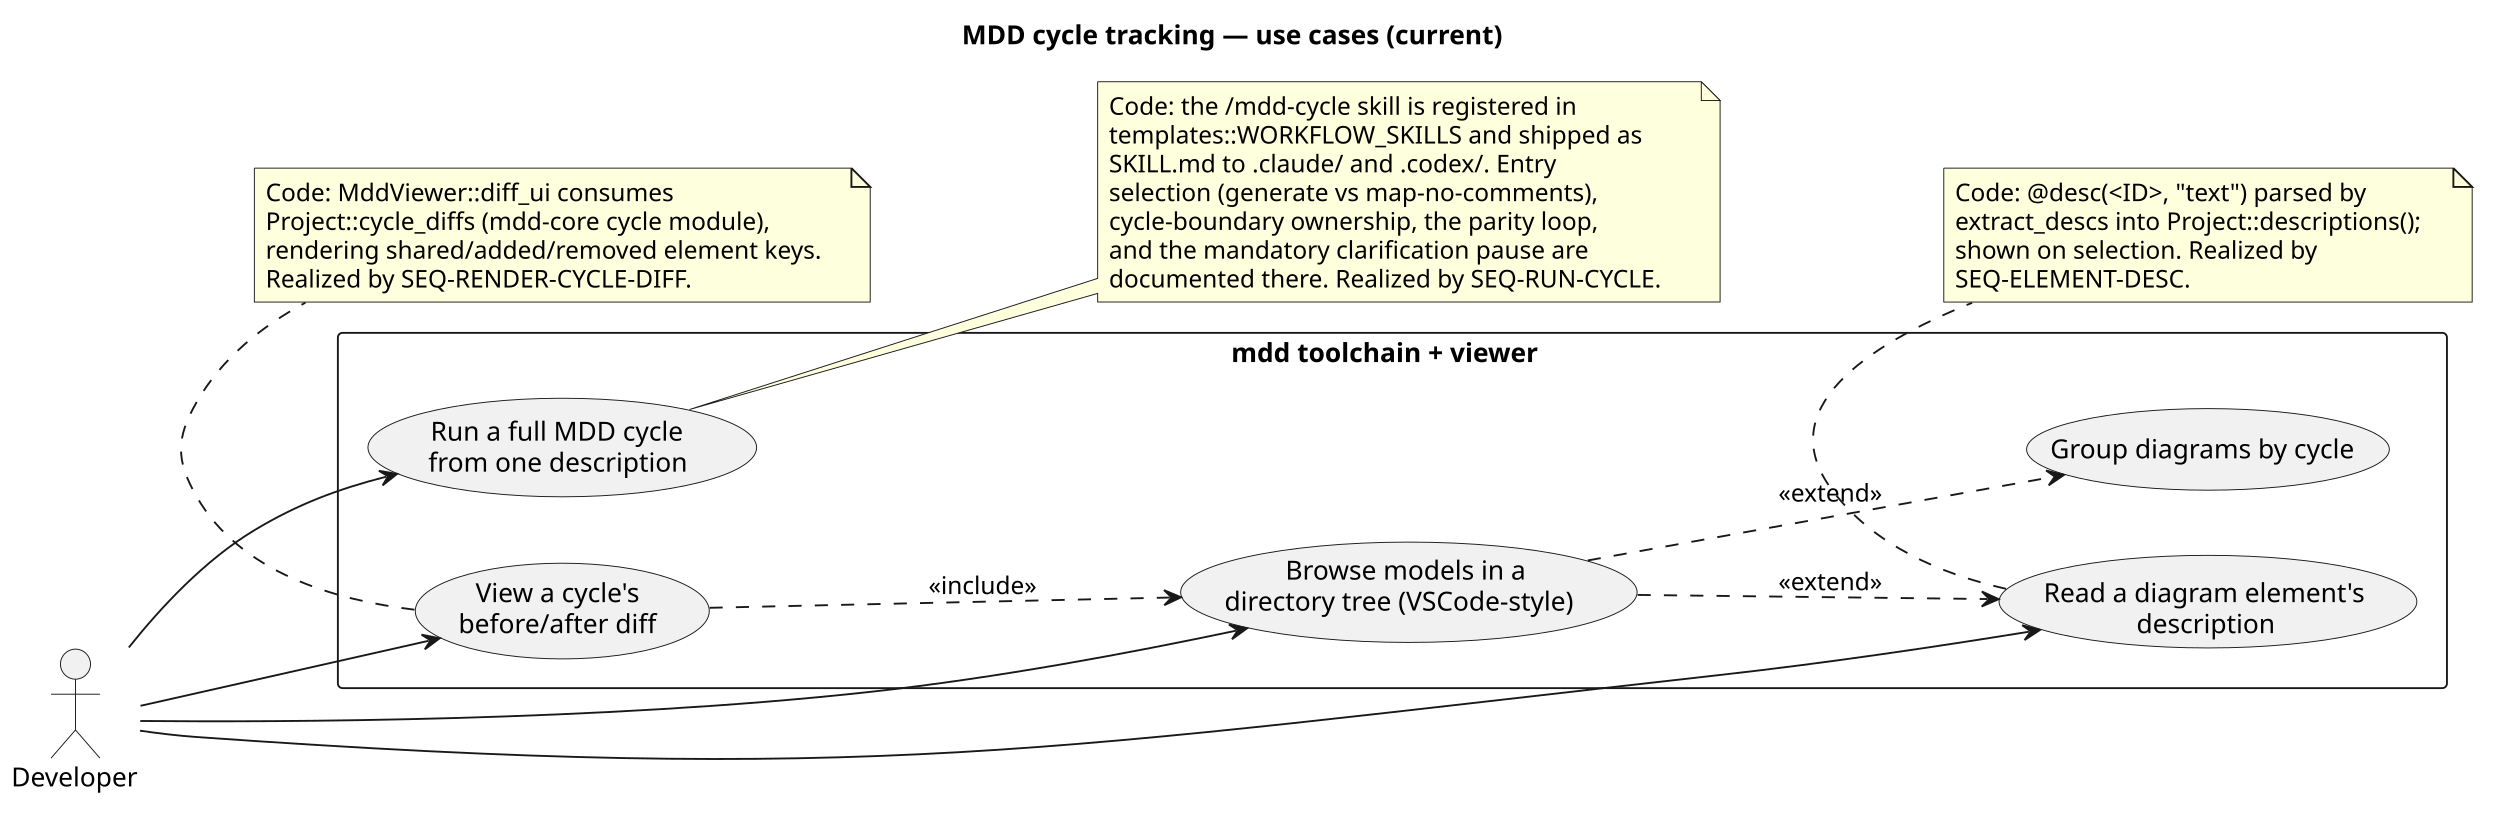
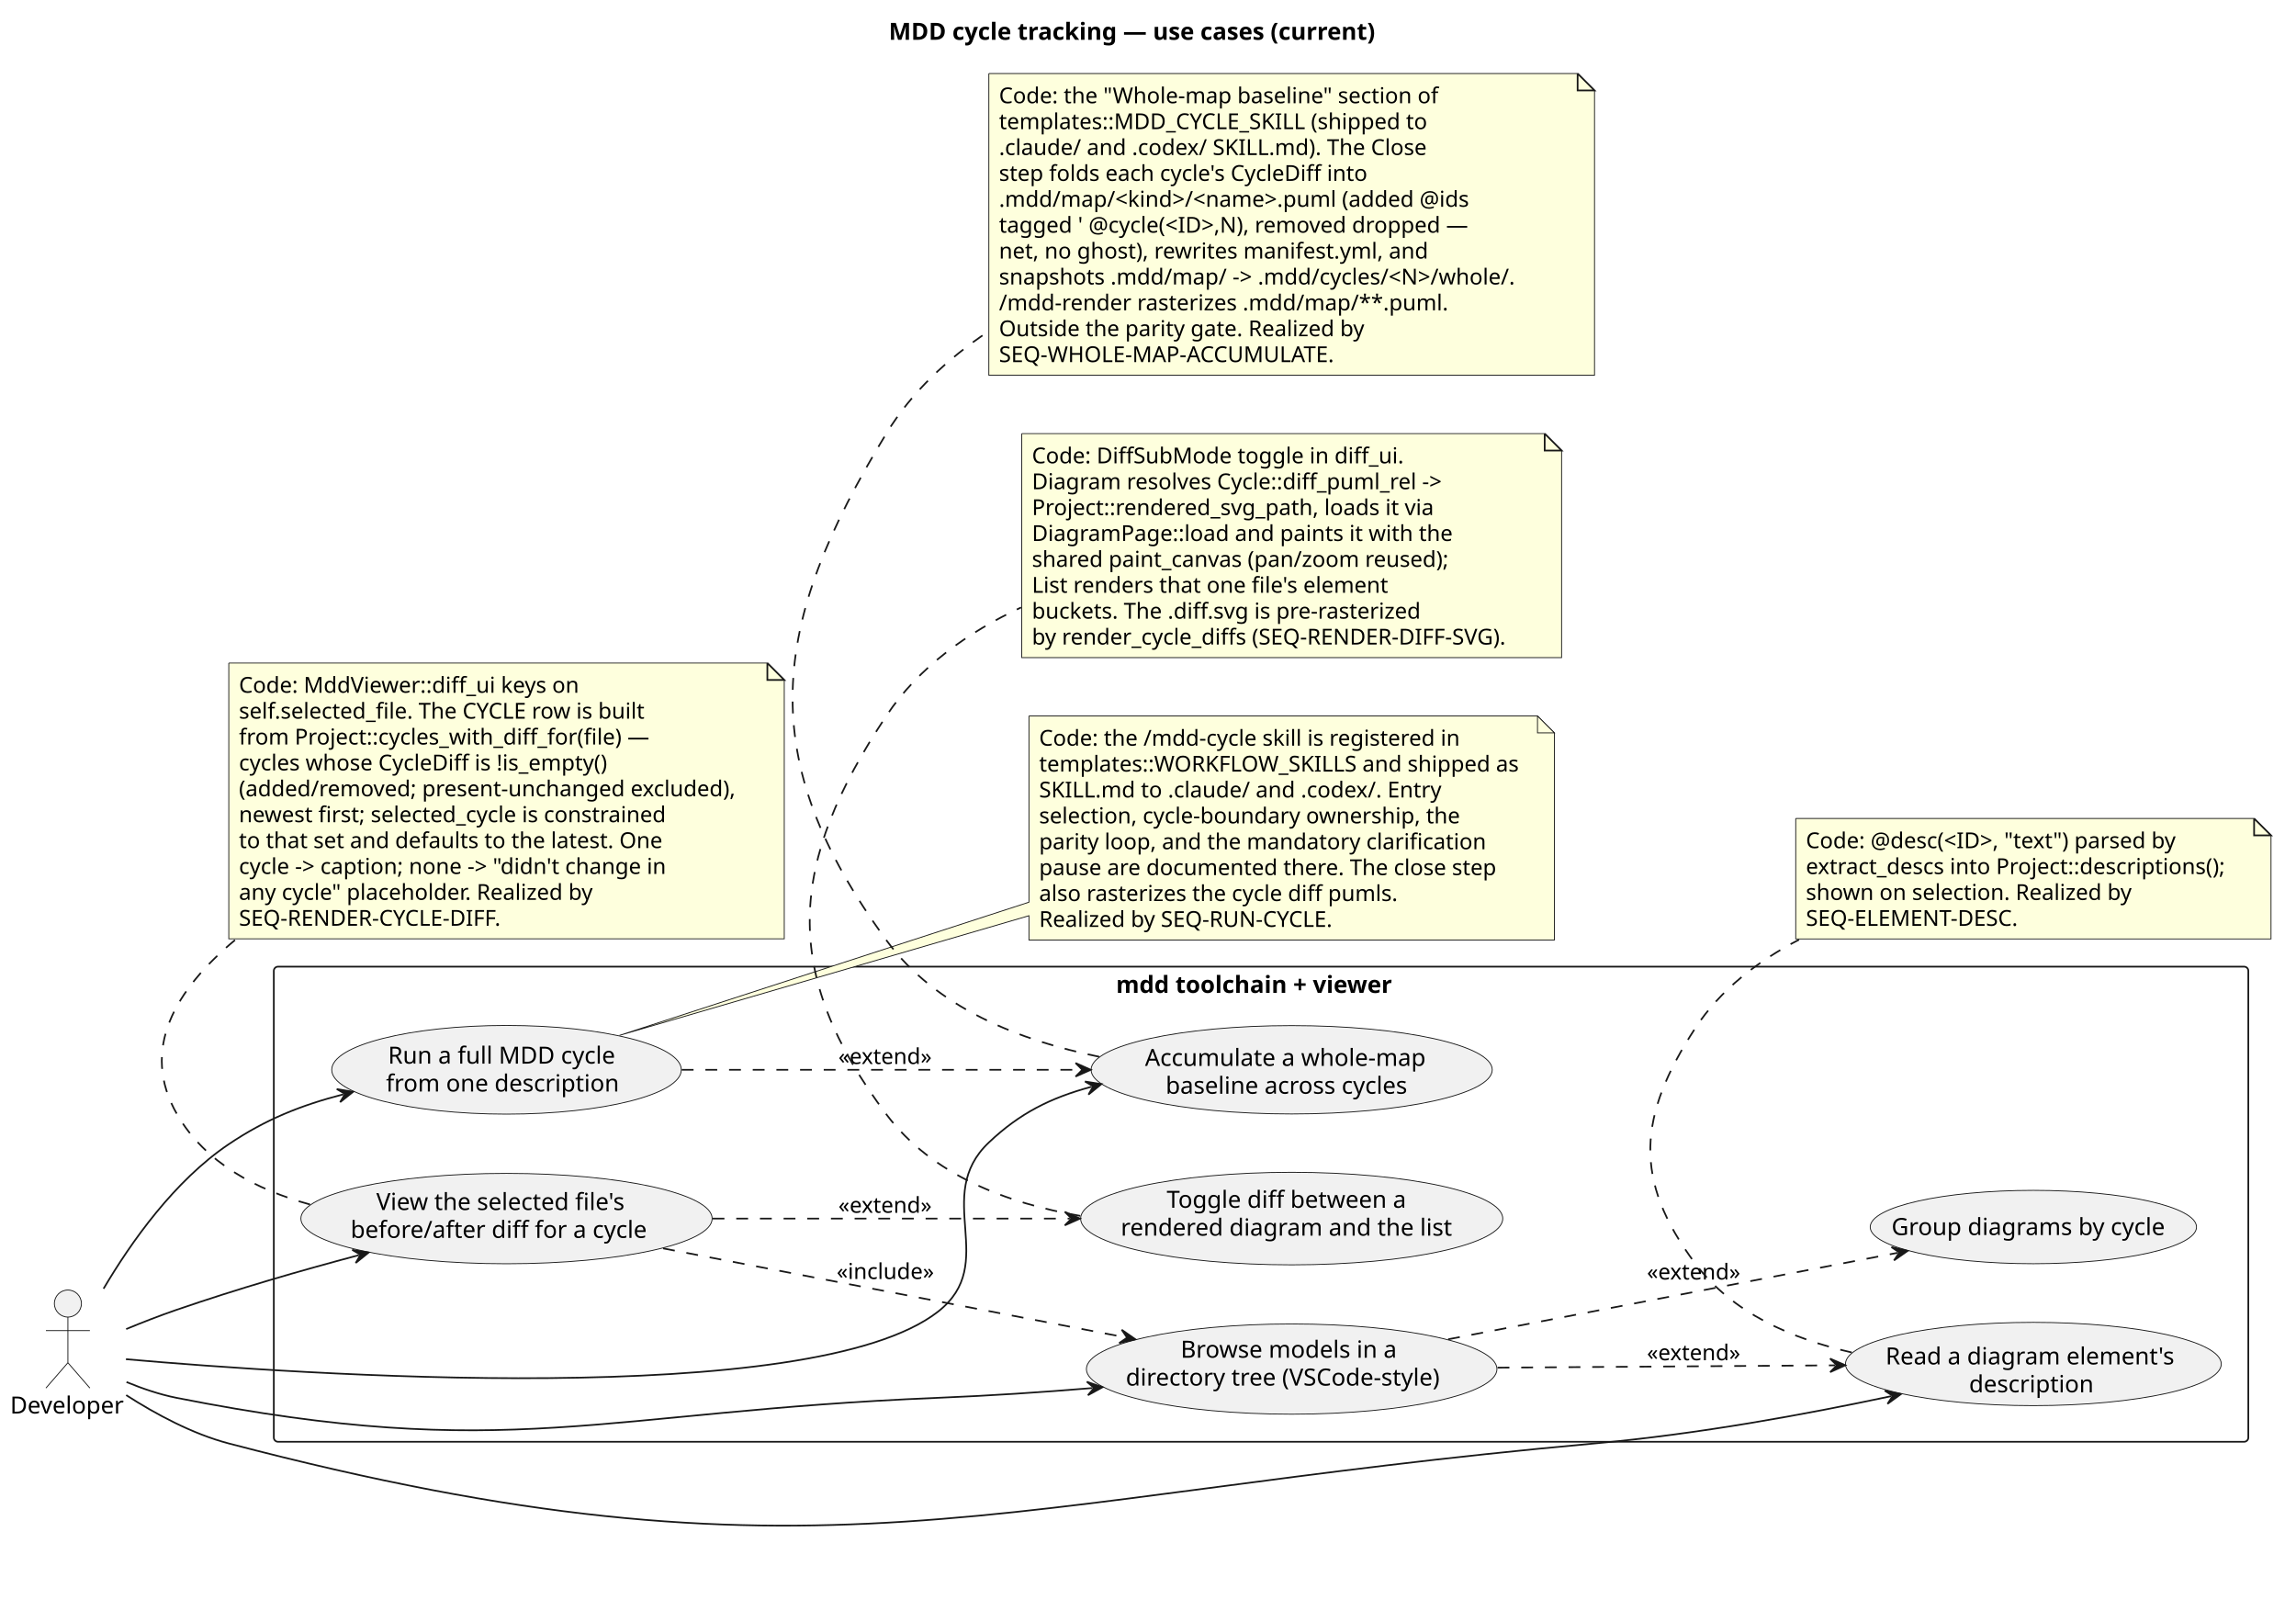
- <svg xmlns="http://www.w3.org/2000/svg" contentStyleType="text/css" data-diagram-type="DESCRIPTION" height="434px" preserveAspectRatio="none" style="width:1330px;height:434px;background:#FFFFFF;" version="1.1" viewBox="0 0 1330 434" width="1330px" zoomAndPan="magnify">
+ <svg xmlns="http://www.w3.org/2000/svg" contentStyleType="text/css" data-diagram-type="DESCRIPTION" height="959px" preserveAspectRatio="none" style="width:1358px;height:959px;background:#FFFFFF;" version="1.1" viewBox="0 0 1358 959" width="1358px" zoomAndPan="magnify">
  <defs />
  <g>
-     <g class="title" data-source-line="18">
-       <text fill="#000000" font-family="sans-serif" font-size="14" font-weight="700" lengthAdjust="spacing" textLength="299.831" x="511.683" y="23.535">MDD cycle tracking — use cases (current)</text>
+     <g class="title" data-source-line="22">
+       <text fill="#000000" font-family="sans-serif" font-size="14" font-weight="700" lengthAdjust="spacing" textLength="299.831" x="525.693" y="23.535">MDD cycle tracking — use cases (current)</text>
    </g>
-     <g class="cluster" data-qualified-name="mdd toolchain . viewer" data-source-line="24" id="ent0003">
-       <rect fill="none" height="189" rx="2.5" ry="2.5" style="stroke:#181818;stroke-width:1;" width="1122.03" x="179.75" y="177.078" />
-       <text fill="#000000" font-family="sans-serif" font-size="14" font-weight="700" lengthAdjust="spacing" textLength="171.548" x="654.991" y="192.613">mdd toolchain + viewer</text>
+     <g class="cluster" data-qualified-name="mdd toolchain . viewer" data-source-line="28" id="ent0003">
+       <rect fill="none" height="281" rx="2.5" ry="2.5" style="stroke:#181818;stroke-width:1;" width="1167.85" x="161.95" y="571.698" />
+       <text fill="#000000" font-family="sans-serif" font-size="14" font-weight="700" lengthAdjust="spacing" textLength="171.548" x="660.101" y="587.233">mdd toolchain + viewer</text>
    </g>
-     <g class="entity" data-qualified-name="mdd toolchain . viewer.RunCycle" data-source-line="25" id="ent0004">
-       <ellipse cx="299.128" cy="238.078" fill="#F1F1F1" rx="103.388" ry="26.22" style="stroke:#181818;stroke-width:0.5;" />
-       <text fill="#000000" font-family="sans-serif" font-size="14" lengthAdjust="spacing" textLength="140.144" x="229.056" y="234.439">Run a full MDD cycle</text>
-       <text fill="#000000" font-family="sans-serif" font-size="14" lengthAdjust="spacing" textLength="142.57" x="227.843" y="250.927">from one description</text>
+     <g class="entity" data-qualified-name="mdd toolchain . viewer.RunCycle" data-source-line="29" id="ent0004">
+       <ellipse cx="299.588" cy="632.698" fill="#F1F1F1" rx="103.388" ry="26.22" style="stroke:#181818;stroke-width:0.5;" />
+       <text fill="#000000" font-family="sans-serif" font-size="14" lengthAdjust="spacing" textLength="140.144" x="229.516" y="629.059">Run a full MDD cycle</text>
+       <text fill="#000000" font-family="sans-serif" font-size="14" lengthAdjust="spacing" textLength="142.57" x="228.303" y="645.547">from one description</text>
    </g>
-     <g class="entity" data-qualified-name="mdd toolchain . viewer.Tree" data-source-line="26" id="ent0005">
-       <ellipse cx="749.519" cy="315.082" fill="#F1F1F1" rx="121.419" ry="26.684" style="stroke:#181818;stroke-width:0.5;" />
-       <text fill="#000000" font-family="sans-serif" font-size="14" lengthAdjust="spacing" textLength="131.325" x="683.857" y="308.361">Browse models in a</text>
-       <text fill="#000000" font-family="sans-serif" font-size="14" lengthAdjust="spacing" textLength="196.191" x="651.424" y="324.849">directory tree (VSCode-style)</text>
+     <g class="entity" data-qualified-name="mdd toolchain . viewer.Tree" data-source-line="30" id="ent0005">
+       <ellipse cx="763.979" cy="809.702" fill="#F1F1F1" rx="121.419" ry="26.684" style="stroke:#181818;stroke-width:0.5;" />
+       <text fill="#000000" font-family="sans-serif" font-size="14" lengthAdjust="spacing" textLength="131.325" x="698.317" y="802.981">Browse models in a</text>
+       <text fill="#000000" font-family="sans-serif" font-size="14" lengthAdjust="spacing" textLength="196.191" x="665.884" y="819.469">directory tree (VSCode-style)</text>
    </g>
-     <g class="entity" data-qualified-name="mdd toolchain . viewer.Group" data-source-line="27" id="ent0006">
-       <ellipse cx="1174.641" cy="239.079" fill="#F1F1F1" rx="96.501" ry="21.7" style="stroke:#181818;stroke-width:0.5;" />
-       <text fill="#000000" font-family="sans-serif" font-size="14" lengthAdjust="spacing" textLength="167.85" x="1090.717" y="243.823">Group diagrams by cycle</text>
+     <g class="entity" data-qualified-name="mdd toolchain . viewer.Group" data-source-line="31" id="ent0006">
+       <ellipse cx="1202.661" cy="725.699" fill="#F1F1F1" rx="96.501" ry="21.7" style="stroke:#181818;stroke-width:0.5;" />
+       <text fill="#000000" font-family="sans-serif" font-size="14" lengthAdjust="spacing" textLength="167.85" x="1118.737" y="730.443">Group diagrams by cycle</text>
    </g>
-     <g class="entity" data-qualified-name="mdd toolchain . viewer.Diff" data-source-line="28" id="ent0007">
-       <ellipse cx="299.135" cy="325.081" fill="#F1F1F1" rx="78.205" ry="25.453" style="stroke:#181818;stroke-width:0.5;" />
-       <text fill="#000000" font-family="sans-serif" font-size="14" lengthAdjust="spacing" textLength="92.224" x="253.023" y="320.332">View a cycle's</text>
-       <text fill="#000000" font-family="sans-serif" font-size="14" lengthAdjust="spacing" textLength="110.455" x="243.907" y="336.821">before/after diff</text>
+     <g class="entity" data-qualified-name="mdd toolchain . viewer.Diff" data-source-line="32" id="ent0007">
+       <ellipse cx="299.586" cy="720.696" fill="#F1F1F1" rx="121.636" ry="26.727" style="stroke:#181818;stroke-width:0.5;" />
+       <text fill="#000000" font-family="sans-serif" font-size="14" lengthAdjust="spacing" textLength="153.986" x="222.593" y="715.632">View the selected file's</text>
+       <text fill="#000000" font-family="sans-serif" font-size="14" lengthAdjust="spacing" textLength="184.454" x="207.359" y="732.12">before/after diff for a cycle</text>
    </g>
-     <g class="entity" data-qualified-name="mdd toolchain . viewer.Desc" data-source-line="29" id="ent0008">
-       <ellipse cx="1174.642" cy="320.077" fill="#F1F1F1" rx="111.142" ry="24.628" style="stroke:#181818;stroke-width:0.5;" />
-       <text fill="#000000" font-family="sans-serif" font-size="14" lengthAdjust="spacing" textLength="174.85" x="1087.217" y="320.335">Read a diagram element's</text>
-       <text fill="#000000" font-family="sans-serif" font-size="14" lengthAdjust="spacing" textLength="76.077" x="1136.603" y="336.823">description</text>
+     <g class="entity" data-qualified-name="mdd toolchain . viewer.DiffDiagram" data-source-line="33" id="ent0008">
+       <ellipse cx="763.982" cy="720.697" fill="#F1F1F1" rx="124.842" ry="27.368" style="stroke:#181818;stroke-width:0.5;" />
+       <text fill="#000000" font-family="sans-serif" font-size="14" lengthAdjust="spacing" textLength="147.855" x="690.054" y="714.315">Toggle diff between a</text>
+       <text fill="#000000" font-family="sans-serif" font-size="14" lengthAdjust="spacing" textLength="202.159" x="662.902" y="730.803">rendered diagram and the list</text>
    </g>
-     <g class="entity" data-qualified-name="Dev" data-source-line="22" id="ent0002">
-       <ellipse cx="40.159" cy="353.328" fill="#F1F1F1" rx="8" ry="8" style="stroke:#181818;stroke-width:0.5;" />
-       <path d="M40.159,361.328 L40.159,388.328 M27.159,369.328 L53.159,369.328 M40.159,388.328 L27.159,403.328 M40.159,388.328 L53.159,403.328" fill="none" style="stroke:#181818;stroke-width:0.5;" />
-       <text fill="#000000" font-family="sans-serif" font-size="14" lengthAdjust="spacing" textLength="68.318" x="6" y="418.363">Developer</text>
+     <g class="entity" data-qualified-name="mdd toolchain . viewer.Desc" data-source-line="34" id="ent0009">
+       <ellipse cx="1202.662" cy="806.697" fill="#F1F1F1" rx="111.142" ry="24.628" style="stroke:#181818;stroke-width:0.5;" />
+       <text fill="#000000" font-family="sans-serif" font-size="14" lengthAdjust="spacing" textLength="174.85" x="1115.237" y="806.955">Read a diagram element's</text>
+       <text fill="#000000" font-family="sans-serif" font-size="14" lengthAdjust="spacing" textLength="76.077" x="1164.623" y="823.443">description</text>
    </g>
-     <g class="entity" data-qualified-name="GMN16" data-source-line="42" id="ent0017">
-       <path d="M583.95,43.488 L583.95,148.098 L366.78,217.858 L583.95,156.098 L583.95,160.662 A0,0 0 0 0 583.95,160.662 L915.09,160.662 A0,0 0 0 0 915.09,160.662 L915.09,53.488 L905.09,43.488 L583.95,43.488 A0,0 0 0 0 583.95,43.488" fill="#FEFFDD" style="stroke:#181818;stroke-width:0.5;" />
-       <path d="M905.09,43.488 L905.09,53.488 L915.09,53.488 L905.09,43.488" fill="#FEFFDD" style="stroke:#181818;stroke-width:0.5;" />
-       <text fill="#000000" font-family="sans-serif" font-size="13" lengthAdjust="spacing" textLength="266.932" x="589.95" y="61.057">Code: the /mdd-cycle skill is registered in</text>
-       <text fill="#000000" font-family="sans-serif" font-size="13" lengthAdjust="spacing" textLength="289.783" x="589.95" y="76.367">templates::WORKFLOW_SKILLS and shipped as</text>
-       <text fill="#000000" font-family="sans-serif" font-size="13" lengthAdjust="spacing" textLength="251.564" x="589.95" y="91.678">SKILL.md to .claude/ and .codex/. Entry</text>
-       <text fill="#000000" font-family="sans-serif" font-size="13" lengthAdjust="spacing" textLength="274.041" x="589.95" y="106.988">selection (generate vs map-no-comments),</text>
-       <text fill="#000000" font-family="sans-serif" font-size="13" lengthAdjust="spacing" textLength="272.53" x="589.95" y="122.299">cycle-boundary ownership, the parity loop,</text>
-       <text fill="#000000" font-family="sans-serif" font-size="13" lengthAdjust="spacing" textLength="262.634" x="589.95" y="137.609">and the mandatory clarification pause are</text>
-       <text fill="#000000" font-family="sans-serif" font-size="13" lengthAdjust="spacing" textLength="310.14" x="589.95" y="152.92">documented there. Realized by SEQ-RUN-CYCLE.</text>
+     <g class="entity" data-qualified-name="mdd toolchain . viewer.WholeMap" data-source-line="35" id="ent0010">
+       <ellipse cx="763.978" cy="632.696" fill="#F1F1F1" rx="118.638" ry="26.128" style="stroke:#181818;stroke-width:0.5;" />
+       <text fill="#000000" font-family="sans-serif" font-size="14" lengthAdjust="spacing" textLength="173.489" x="677.233" y="630.39">Accumulate a whole-map</text>
+       <text fill="#000000" font-family="sans-serif" font-size="14" lengthAdjust="spacing" textLength="149.065" x="689.446" y="646.879">baseline across cycles</text>
    </g>
-     <g class="entity" data-qualified-name="GMN19" data-source-line="52" id="ent0020">
-       <path d="M135.32,89.448 L135.32,160.69 L462.95,160.69 L462.95,99.448 L452.95,89.448 L135.32,89.448" fill="#FEFFDD" style="stroke:#181818;stroke-width:0.5;" />
-       <path d="M452.95,89.448 L452.95,99.448 L462.95,99.448 L452.95,89.448" fill="#FEFFDD" style="stroke:#181818;stroke-width:1;" />
-       <text fill="#000000" font-family="sans-serif" font-size="13" lengthAdjust="spacing" textLength="225.85" x="141.32" y="107.017">Code: MddViewer::diff_ui consumes</text>
-       <text fill="#000000" font-family="sans-serif" font-size="13" lengthAdjust="spacing" textLength="283.791" x="141.32" y="122.327">Project::cycle_diffs (mdd-core cycle module),</text>
-       <text fill="#000000" font-family="sans-serif" font-size="13" lengthAdjust="spacing" textLength="306.63" x="141.32" y="137.638">rendering shared/added/removed element keys.</text>
-       <text fill="#000000" font-family="sans-serif" font-size="13" lengthAdjust="spacing" textLength="244.423" x="141.32" y="152.948">Realized by SEQ-RENDER-CYCLE-DIFF.</text>
+     <g class="entity" data-qualified-name="Dev" data-source-line="26" id="ent0002">
+       <ellipse cx="40.159" cy="770.948" fill="#F1F1F1" rx="8" ry="8" style="stroke:#181818;stroke-width:0.5;" />
+       <path d="M40.159,778.948 L40.159,805.948 M27.159,786.948 L53.159,786.948 M40.159,805.948 L27.159,820.948 M40.159,805.948 L53.159,820.948" fill="none" style="stroke:#181818;stroke-width:0.5;" />
+       <text fill="#000000" font-family="sans-serif" font-size="14" lengthAdjust="spacing" textLength="68.318" x="6" y="835.983">Developer</text>
    </g>
-     <g class="entity" data-qualified-name="GMN22" data-source-line="59" id="ent0023">
-       <path d="M1034.09,89.448 L1034.09,160.69 L1315.198,160.69 L1315.198,99.448 L1305.198,89.448 L1034.09,89.448" fill="#FEFFDD" style="stroke:#181818;stroke-width:0.5;" />
-       <path d="M1305.198,89.448 L1305.198,99.448 L1315.198,99.448 L1305.198,89.448" fill="#FEFFDD" style="stroke:#181818;stroke-width:1;" />
-       <text fill="#000000" font-family="sans-serif" font-size="13" lengthAdjust="spacing" textLength="231.918" x="1040.09" y="107.017">Code: @desc(&lt;ID&gt;, "text") parsed by</text>
-       <text fill="#000000" font-family="sans-serif" font-size="13" lengthAdjust="spacing" textLength="260.108" x="1040.09" y="122.327">extract_descs into Project::descriptions();</text>
-       <text fill="#000000" font-family="sans-serif" font-size="13" lengthAdjust="spacing" textLength="201.595" x="1040.09" y="137.638">shown on selection. Realized by</text>
-       <text fill="#000000" font-family="sans-serif" font-size="13" lengthAdjust="spacing" textLength="133.174" x="1040.09" y="152.948">SEQ-ELEMENT-DESC.</text>
+     <g class="entity" data-qualified-name="GMN21" data-source-line="51" id="ent0022">
+       <path d="M608.59,423.448 L608.59,533.578 L366.35,612.358 L608.59,541.578 L608.59,555.933 A0,0 0 0 0 608.59,555.933 L919.373,555.933 A0,0 0 0 0 919.373,555.933 L919.373,433.448 L909.373,423.448 L608.59,423.448 A0,0 0 0 0 608.59,423.448" fill="#FEFFDD" style="stroke:#181818;stroke-width:0.5;" />
+       <path d="M909.373,423.448 L909.373,433.448 L919.373,433.448 L909.373,423.448" fill="#FEFFDD" style="stroke:#181818;stroke-width:0.5;" />
+       <text fill="#000000" font-family="sans-serif" font-size="13" lengthAdjust="spacing" textLength="266.932" x="614.59" y="441.017">Code: the /mdd-cycle skill is registered in</text>
+       <text fill="#000000" font-family="sans-serif" font-size="13" lengthAdjust="spacing" textLength="289.783" x="614.59" y="456.327">templates::WORKFLOW_SKILLS and shipped as</text>
+       <text fill="#000000" font-family="sans-serif" font-size="13" lengthAdjust="spacing" textLength="251.564" x="614.59" y="471.638">SKILL.md to .claude/ and .codex/. Entry</text>
+       <text fill="#000000" font-family="sans-serif" font-size="13" lengthAdjust="spacing" textLength="260.616" x="614.59" y="486.948">selection, cycle-boundary ownership, the</text>
+       <text fill="#000000" font-family="sans-serif" font-size="13" lengthAdjust="spacing" textLength="273.711" x="614.59" y="502.259">parity loop, and the mandatory clarification</text>
+       <text fill="#000000" font-family="sans-serif" font-size="13" lengthAdjust="spacing" textLength="279.913" x="614.59" y="517.569">pause are documented there. The close step</text>
+       <text fill="#000000" font-family="sans-serif" font-size="13" lengthAdjust="spacing" textLength="223.412" x="614.59" y="532.88">also rasterizes the cycle diff pumls.</text>
+       <text fill="#000000" font-family="sans-serif" font-size="13" lengthAdjust="spacing" textLength="186.437" x="614.59" y="548.191">Realized by SEQ-RUN-CYCLE.</text>
    </g>
-     <g class="link" data-entity-1="ent0002" data-entity-2="ent0004" data-link-type="dependency" data-source-line="32" id="lnk9">
-       <path d="M68.53,344.448 C85.49,323.158 109.03,297.908 135.32,282.078 C158.27,268.248 179.798,260.178 205.468,253.598" fill="none" id="Dev-to-RunCycle" style="stroke:#181818;stroke-width:1;" />
-       <polygon fill="#181818" points="211.28,252.108,201.569,250.468,206.437,253.35,203.555,258.218,211.28,252.108" style="stroke:#181818;stroke-width:1;" />
+     <g class="entity" data-qualified-name="GMN24" data-source-line="62" id="ent0025">
+       <path d="M135.32,392.138 L135.32,555.244 L463.864,555.244 L463.864,402.138 L453.864,392.138 L135.32,392.138" fill="#FEFFDD" style="stroke:#181818;stroke-width:0.5;" />
+       <path d="M453.864,392.138 L453.864,402.138 L463.864,402.138 L453.864,392.138" fill="#FEFFDD" style="stroke:#181818;stroke-width:1;" />
+       <text fill="#000000" font-family="sans-serif" font-size="13" lengthAdjust="spacing" textLength="210.863" x="141.32" y="409.707">Code: MddViewer::diff_ui keys on</text>
+       <text fill="#000000" font-family="sans-serif" font-size="13" lengthAdjust="spacing" textLength="254.985" x="141.32" y="425.017">self.selected_file. The CYCLE row is built</text>
+       <text fill="#000000" font-family="sans-serif" font-size="13" lengthAdjust="spacing" textLength="254.401" x="141.32" y="440.328">from Project::cycles_with_diff_for(file) —</text>
+       <text fill="#000000" font-family="sans-serif" font-size="13" lengthAdjust="spacing" textLength="229.684" x="141.32" y="455.638">cycles whose CycleDiff is !is_empty()</text>
+       <text fill="#000000" font-family="sans-serif" font-size="13" lengthAdjust="spacing" textLength="307.544" x="141.32" y="470.949">(added/removed; present-unchanged excluded),</text>
+       <text fill="#000000" font-family="sans-serif" font-size="13" lengthAdjust="spacing" textLength="263.732" x="141.32" y="486.259">newest first; selected_cycle is constrained</text>
+       <text fill="#000000" font-family="sans-serif" font-size="13" lengthAdjust="spacing" textLength="260.66" x="141.32" y="501.57">to that set and defaults to the latest. One</text>
+       <text fill="#000000" font-family="sans-serif" font-size="13" lengthAdjust="spacing" textLength="275.818" x="141.32" y="516.88">cycle -&gt; caption; none -&gt; "didn't change in</text>
+       <text fill="#000000" font-family="sans-serif" font-size="13" lengthAdjust="spacing" textLength="220.156" x="141.32" y="532.191">any cycle" placeholder. Realized by</text>
+       <text fill="#000000" font-family="sans-serif" font-size="13" lengthAdjust="spacing" textLength="168.188" x="141.32" y="547.502">SEQ-RENDER-CYCLE-DIFF.</text>
    </g>
-     <g class="link" data-entity-1="ent0002" data-entity-2="ent0005" data-link-type="dependency" data-source-line="33" id="lnk10">
-       <path d="M74.63,383.558 C146.16,384.228 319.1,383.888 462.95,368.078 C530.86,360.608 601.019,347.435 657.539,335.525" fill="none" id="Dev-to-Tree" style="stroke:#181818;stroke-width:1;" />
-       <polygon fill="#181818" points="663.41,334.288,653.779,332.23,658.517,335.319,655.428,340.058,663.41,334.288" style="stroke:#181818;stroke-width:1;" />
+     <g class="entity" data-qualified-name="GMN27" data-source-line="75" id="ent0028">
+       <path d="M604.34,256.448 L604.34,388.933 L923.623,388.933 L923.623,266.448 L913.623,256.448 L604.34,256.448" fill="#FEFFDD" style="stroke:#181818;stroke-width:0.5;" />
+       <path d="M913.623,256.448 L913.623,266.448 L923.623,266.448 L913.623,256.448" fill="#FEFFDD" style="stroke:#181818;stroke-width:1;" />
+       <text fill="#000000" font-family="sans-serif" font-size="13" lengthAdjust="spacing" textLength="229.709" x="610.34" y="274.017">Code: DiffSubMode toggle in diff_ui.</text>
+       <text fill="#000000" font-family="sans-serif" font-size="13" lengthAdjust="spacing" textLength="259.778" x="610.34" y="289.327">Diagram resolves Cycle::diff_puml_rel -&gt;</text>
+       <text fill="#000000" font-family="sans-serif" font-size="13" lengthAdjust="spacing" textLength="247.457" x="610.34" y="304.638">Project::rendered_svg_path, loads it via</text>
+       <text fill="#000000" font-family="sans-serif" font-size="13" lengthAdjust="spacing" textLength="256.629" x="610.34" y="319.948">DiagramPage::load and paints it with the</text>
+       <text fill="#000000" font-family="sans-serif" font-size="13" lengthAdjust="spacing" textLength="257.004" x="610.34" y="335.259">shared paint_canvas (pan/zoom reused);</text>
+       <text fill="#000000" font-family="sans-serif" font-size="13" lengthAdjust="spacing" textLength="218.708" x="610.34" y="350.569">List renders that one file's element</text>
+       <text fill="#000000" font-family="sans-serif" font-size="13" lengthAdjust="spacing" textLength="246.359" x="610.34" y="365.88">buckets. The .diff.svg is pre-rasterized</text>
+       <text fill="#000000" font-family="sans-serif" font-size="13" lengthAdjust="spacing" textLength="298.283" x="610.34" y="381.19">by render_cycle_diffs (SEQ-RENDER-DIFF-SVG).</text>
    </g>
-     <g class="link" data-entity-1="ent0002" data-entity-2="ent0007" data-link-type="dependency" data-source-line="34" id="lnk11">
-       <path d="M74.75,375.488 C115.02,366.398 177.537,352.289 228.057,340.889" fill="none" id="Dev-to-Diff" style="stroke:#181818;stroke-width:1;" />
-       <polygon fill="#181818" points="233.91,339.568,224.25,337.647,229.033,340.669,226.011,345.451,233.91,339.568" style="stroke:#181818;stroke-width:1;" />
+     <g class="entity" data-qualified-name="GMN30" data-source-line="86" id="ent0031">
+       <path d="M1062.11,484.068 L1062.11,555.311 L1343.218,555.311 L1343.218,494.068 L1333.218,484.068 L1062.11,484.068" fill="#FEFFDD" style="stroke:#181818;stroke-width:0.5;" />
+       <path d="M1333.218,484.068 L1333.218,494.068 L1343.218,494.068 L1333.218,484.068" fill="#FEFFDD" style="stroke:#181818;stroke-width:1;" />
+       <text fill="#000000" font-family="sans-serif" font-size="13" lengthAdjust="spacing" textLength="231.918" x="1068.11" y="501.637">Code: @desc(&lt;ID&gt;, "text") parsed by</text>
+       <text fill="#000000" font-family="sans-serif" font-size="13" lengthAdjust="spacing" textLength="260.108" x="1068.11" y="516.947">extract_descs into Project::descriptions();</text>
+       <text fill="#000000" font-family="sans-serif" font-size="13" lengthAdjust="spacing" textLength="201.595" x="1068.11" y="532.258">shown on selection. Realized by</text>
+       <text fill="#000000" font-family="sans-serif" font-size="13" lengthAdjust="spacing" textLength="133.174" x="1068.11" y="547.568">SEQ-ELEMENT-DESC.</text>
    </g>
-     <g class="link" data-entity-1="ent0002" data-entity-2="ent0008" data-link-type="dependency" data-source-line="35" id="lnk12">
-       <path d="M74.5,388.728 C84.09,390.108 94.6,391.388 104.32,392.078 C464.06,417.578 556.68,399.128 915.09,359.078 C971.93,352.718 1029.537,344.136 1079.387,336.076" fill="none" id="Dev-to-Desc" style="stroke:#181818;stroke-width:1;" />
-       <polygon fill="#181818" points="1085.31,335.118,1075.787,332.606,1080.374,335.916,1077.064,340.503,1085.31,335.118" style="stroke:#181818;stroke-width:1;" />
+     <g class="entity" data-qualified-name="GMN33" data-source-line="93" id="ent0034">
+       <path d="M584.86,43.488 L584.86,221.904 L943.105,221.904 L943.105,53.488 L933.105,43.488 L584.86,43.488" fill="#FEFFDD" style="stroke:#181818;stroke-width:0.5;" />
+       <path d="M933.105,43.488 L933.105,53.488 L943.105,53.488 L933.105,43.488" fill="#FEFFDD" style="stroke:#181818;stroke-width:1;" />
+       <text fill="#000000" font-family="sans-serif" font-size="13" lengthAdjust="spacing" textLength="270.188" x="590.86" y="61.057">Code: the "Whole-map baseline" section of</text>
+       <text fill="#000000" font-family="sans-serif" font-size="13" lengthAdjust="spacing" textLength="262.698" x="590.86" y="76.367">templates::MDD_CYCLE_SKILL (shipped to</text>
+       <text fill="#000000" font-family="sans-serif" font-size="13" lengthAdjust="spacing" textLength="268.995" x="590.86" y="91.678">.claude/ and .codex/ SKILL.md). The Close</text>
+       <text fill="#000000" font-family="sans-serif" font-size="13" lengthAdjust="spacing" textLength="229.849" x="590.86" y="106.988">step folds each cycle's CycleDiff into</text>
+       <text fill="#000000" font-family="sans-serif" font-size="13" lengthAdjust="spacing" textLength="301.539" x="590.86" y="122.299">.mdd/map/&lt;kind&gt;/&lt;name&gt;.puml (added @ids</text>
+       <text fill="#000000" font-family="sans-serif" font-size="13" lengthAdjust="spacing" textLength="291.04" x="590.86" y="137.609">tagged ' @cycle(&lt;ID&gt;,N), removed dropped —</text>
+       <text fill="#000000" font-family="sans-serif" font-size="13" lengthAdjust="spacing" textLength="264.278" x="590.86" y="152.92">net, no ghost), rewrites manifest.yml, and</text>
+       <text fill="#000000" font-family="sans-serif" font-size="13" lengthAdjust="spacing" textLength="337.245" x="590.86" y="168.231">snapshots .mdd/map/ -&gt; .mdd/cycles/&lt;N&gt;/whole/.</text>
+       <text fill="#000000" font-family="sans-serif" font-size="13" lengthAdjust="spacing" textLength="280.719" x="590.86" y="183.541">/mdd-render rasterizes .mdd/map/**.puml.</text>
+       <text fill="#000000" font-family="sans-serif" font-size="13" lengthAdjust="spacing" textLength="225.183" x="590.86" y="198.852">Outside the parity gate. Realized by</text>
+       <text fill="#000000" font-family="sans-serif" font-size="13" lengthAdjust="spacing" textLength="210.266" x="590.86" y="214.162">SEQ-WHOLE-MAP-ACCUMULATE.</text>
    </g>
-     <g class="link" data-entity-1="ent0005" data-entity-2="ent0006" data-link-type="dependency" data-source-line="37" id="lnk13">
-       <path d="M844.69,298.158 C921.03,284.448 1021.304,266.439 1092.165,253.709" fill="none" id="Tree-to-Group" style="stroke:#181818;stroke-width:1;stroke-dasharray:7,7;" />
-       <polygon fill="#181818" points="1098.07,252.648,1088.505,250.303,1093.149,253.532,1089.919,258.177,1098.07,252.648" style="stroke:#181818;stroke-width:1;" />
-       <text fill="#000000" font-family="sans-serif" font-size="13" lengthAdjust="spacing" textLength="57.192" x="946.09" y="266.837">«extend»</text>
+     <g class="link" data-entity-1="ent0002" data-entity-2="ent0004" data-link-type="dependency" data-source-line="38" id="lnk11">
+       <path d="M61.26,762.158 C77.63,734.438 103.25,698.278 135.32,676.698 C157.12,662.028 177.821,653.739 203.091,647.209" fill="none" id="Dev-to-RunCycle" style="stroke:#181818;stroke-width:1;" />
+       <polygon fill="#181818" points="208.9,645.708,199.185,644.087,204.059,646.959,201.187,651.833,208.9,645.708" style="stroke:#181818;stroke-width:1;" />
    </g>
-     <g class="link" data-entity-1="ent0007" data-entity-2="ent0005" data-link-type="dependency" data-source-line="38" id="lnk14">
-       <path d="M377.47,323.348 C446.49,321.808 542.662,319.661 622.332,317.892" fill="none" id="Diff-to-Tree" style="stroke:#181818;stroke-width:1;stroke-dasharray:7,7;" />
-       <polygon fill="#181818" points="628.33,317.758,619.243,313.959,623.331,317.869,619.421,321.957,628.33,317.758" style="stroke:#181818;stroke-width:1;" />
-       <text fill="#000000" font-family="sans-serif" font-size="13" lengthAdjust="spacing" textLength="59.357" x="493.95" y="316.047">«include»</text>
+     <g class="link" data-entity-1="ent0002" data-entity-2="ent0005" data-link-type="dependency" data-source-line="39" id="lnk12">
+       <path d="M74.82,817.378 C84.15,821.218 94.43,824.738 104.32,826.698 C300.76,865.548 354.79,834.848 554.86,826.698 C586.47,825.408 614.72,823.51 646.13,820.929" fill="none" id="Dev-to-Tree" style="stroke:#181818;stroke-width:1;" />
+       <polygon fill="#181818" points="652.11,820.438,642.813,817.188,647.127,820.848,643.468,825.162,652.11,820.438" style="stroke:#181818;stroke-width:1;" />
    </g>
-     <g class="link" data-entity-1="ent0005" data-entity-2="ent0008" data-link-type="dependency" data-source-line="39" id="lnk15">
-       <path d="M871.2,316.498 C931.66,317.218 998.34,318.008 1057.3,318.698" fill="none" id="Tree-to-Desc" style="stroke:#181818;stroke-width:1;stroke-dasharray:7,7;" />
-       <polygon fill="#181818" points="1063.3,318.768,1054.347,314.663,1058.3,318.71,1054.254,322.663,1063.3,318.768" style="stroke:#181818;stroke-width:1;" />
-       <text fill="#000000" font-family="sans-serif" font-size="13" lengthAdjust="spacing" textLength="57.192" x="946.09" y="313.997">«extend»</text>
+     <g class="link" data-entity-1="ent0002" data-entity-2="ent0007" data-link-type="dependency" data-source-line="40" id="lnk13">
+       <path d="M74.64,786.038 C84.14,782.118 94.56,778.048 104.32,774.698 C141.23,762.018 177.052,751.681 212.262,742.311" fill="none" id="Dev-to-Diff" style="stroke:#181818;stroke-width:1;" />
+       <polygon fill="#181818" points="218.06,740.768,208.334,739.217,213.228,742.054,210.391,746.948,218.06,740.768" style="stroke:#181818;stroke-width:1;" />
    </g>
-     <g class="link" data-entity-1="ent0007" data-entity-2="ent0020" data-link-type="association" data-source-line="52" id="lnk21">
-       <path d="M220.48,324.358 C177.2,319.188 127.75,304.168 104.82,264.578 C93.46,244.958 93.46,233.188 104.82,213.578 C118.1,190.638 139.12,173.608 162.52,160.978" fill="none" id="Diff-GMN19" style="stroke:#181818;stroke-width:1;stroke-dasharray:7,7;" />
+     <g class="link" data-entity-1="ent0002" data-entity-2="ent0009" data-link-type="dependency" data-source-line="41" id="lnk14">
+       <path d="M74.64,825.118 C91.86,836.188 113.72,848.038 135.32,853.698 C482.6,944.718 585.54,885.928 943.11,853.698 C1004.56,848.158 1067.381,836.594 1118.501,825.744" fill="none" id="Dev-to-Desc" style="stroke:#181818;stroke-width:1;" />
+       <polygon fill="#181818" points="1124.37,824.498,1114.736,822.454,1119.479,825.536,1116.397,830.28,1124.37,824.498" style="stroke:#181818;stroke-width:1;" />
    </g>
-     <g class="link" data-entity-1="ent0008" data-entity-2="ent0023" data-link-type="association" data-source-line="59" id="lnk24">
-       <path d="M1067.24,313.258 C1032.05,305.278 996.42,289.838 974.59,260.578 C942.74,217.868 991.72,184.188 1049.18,161.088" fill="none" id="Desc-GMN22" style="stroke:#181818;stroke-width:1;stroke-dasharray:7,7;" />
+     <g class="link" data-entity-1="ent0002" data-entity-2="ent0010" data-link-type="dependency" data-source-line="42" id="lnk15">
+       <path d="M74.5,803.868 C176.23,812.838 480.24,834.088 554.86,775.698 C591.41,747.098 551.17,707.598 584.86,675.698 C603.11,658.418 621.265,649.264 645.655,642.715" fill="none" id="Dev-to-WholeMap" style="stroke:#181818;stroke-width:1;" />
+       <polygon fill="#181818" points="651.45,641.158,641.721,639.629,646.621,642.455,643.795,647.356,651.45,641.158" style="stroke:#181818;stroke-width:1;" />
+     </g>
+     <g class="link" data-entity-1="ent0005" data-entity-2="ent0006" data-link-type="dependency" data-source-line="44" id="lnk16">
+       <path d="M856.53,792.088 C937.31,776.548 1047.628,755.322 1122.428,740.932" fill="none" id="Tree-to-Group" style="stroke:#181818;stroke-width:1;stroke-dasharray:7,7;" />
+       <polygon fill="#181818" points="1128.32,739.798,1118.726,737.571,1123.41,740.743,1120.238,745.427,1128.32,739.798" style="stroke:#181818;stroke-width:1;" />
+       <text fill="#000000" font-family="sans-serif" font-size="13" lengthAdjust="spacing" textLength="57.192" x="974.11" y="756.737">«extend»</text>
+     </g>
+     <g class="link" data-entity-1="ent0007" data-entity-2="ent0005" data-link-type="dependency" data-source-line="45" id="lnk17">
+       <path d="M392.22,738.328 C473.18,753.918 584.738,775.385 665.648,790.955" fill="none" id="Diff-to-Tree" style="stroke:#181818;stroke-width:1;stroke-dasharray:7,7;" />
+       <polygon fill="#181818" points="671.54,792.088,663.458,786.46,666.63,791.143,661.946,794.316,671.54,792.088" style="stroke:#181818;stroke-width:1;" />
+       <text fill="#000000" font-family="sans-serif" font-size="13" lengthAdjust="spacing" textLength="59.357" x="494.86" y="756.437">«include»</text>
+     </g>
+     <g class="link" data-entity-1="ent0007" data-entity-2="ent0008" data-link-type="dependency" data-source-line="46" id="lnk18">
+       <path d="M421.47,720.698 C488.37,720.698 565.36,720.698 632.78,720.698" fill="none" id="Diff-to-DiffDiagram" style="stroke:#181818;stroke-width:1;stroke-dasharray:7,7;" />
+       <polygon fill="#181818" points="638.78,720.698,629.78,716.698,633.78,720.698,629.78,724.698,638.78,720.698" style="stroke:#181818;stroke-width:1;" />
+       <text fill="#000000" font-family="sans-serif" font-size="13" lengthAdjust="spacing" textLength="57.192" x="495.86" y="717.267">«extend»</text>
+     </g>
+     <g class="link" data-entity-1="ent0005" data-entity-2="ent0009" data-link-type="dependency" data-source-line="47" id="lnk19">
+       <path d="M885.75,808.868 C950.12,808.418 1022.74,807.919 1085.44,807.489" fill="none" id="Tree-to-Desc" style="stroke:#181818;stroke-width:1;stroke-dasharray:7,7;" />
+       <polygon fill="#181818" points="1091.44,807.448,1082.413,803.51,1086.44,807.483,1082.468,811.51,1091.44,807.448" style="stroke:#181818;stroke-width:1;" />
+       <text fill="#000000" font-family="sans-serif" font-size="13" lengthAdjust="spacing" textLength="57.192" x="974.11" y="804.497">«extend»</text>
+     </g>
+     <g class="link" data-entity-1="ent0004" data-entity-2="ent0010" data-link-type="dependency" data-source-line="48" id="lnk20">
+       <path d="M403.21,632.698 C474.78,632.698 564.46,632.698 639.15,632.698" fill="none" id="RunCycle-to-WholeMap" style="stroke:#181818;stroke-width:1;stroke-dasharray:7,7;" />
+       <polygon fill="#181818" points="645.15,632.698,636.15,628.698,640.15,632.698,636.15,636.698,645.15,632.698" style="stroke:#181818;stroke-width:1;" />
+       <text fill="#000000" font-family="sans-serif" font-size="13" lengthAdjust="spacing" textLength="57.192" x="495.86" y="629.267">«extend»</text>
+     </g>
+     <g class="link" data-entity-1="ent0007" data-entity-2="ent0025" data-link-type="association" data-source-line="62" id="lnk26">
+       <path d="M183.36,712.358 C151.57,703.648 121.35,687.728 104.82,659.198 C82.53,620.708 103.79,585.178 139.28,555.738" fill="none" id="Diff-GMN24" style="stroke:#181818;stroke-width:1;stroke-dasharray:7,7;" />
+     </g>
+     <g class="link" data-entity-1="ent0008" data-entity-2="ent0028" data-link-type="association" data-source-line="75" id="lnk29">
+       <path d="M638.94,719.108 C595.57,711.658 551.14,694.808 524.36,659.198 C461.34,575.348 466.28,510.538 524.36,423.198 C543.47,394.458 572.56,373.918 603.95,359.248" fill="none" id="DiffDiagram-GMN27" style="stroke:#181818;stroke-width:1;stroke-dasharray:7,7;" />
+     </g>
+     <g class="link" data-entity-1="ent0009" data-entity-2="ent0031" data-link-type="association" data-source-line="86" id="lnk32">
+       <path d="M1095.26,799.878 C1060.07,791.908 1024.43,776.458 1002.61,747.198 C965.67,697.678 968.9,659.968 1002.61,608.198 C1017.48,585.358 1039.72,568.368 1064.05,555.748" fill="none" id="Desc-GMN30" style="stroke:#181818;stroke-width:1;stroke-dasharray:7,7;" />
+     </g>
+     <g class="link" data-entity-1="ent0010" data-entity-2="ent0034" data-link-type="association" data-source-line="93" id="lnk35">
+       <path d="M650.15,624.988 C603.35,615.528 553.41,595.958 524.36,556.198 C445.71,448.528 454.96,370.038 524.36,256.198 C539.22,231.818 560.61,212.048 584.56,196.068" fill="none" id="WholeMap-GMN33" style="stroke:#181818;stroke-width:1;stroke-dasharray:7,7;" />
    </g>
  </g>
</svg>
